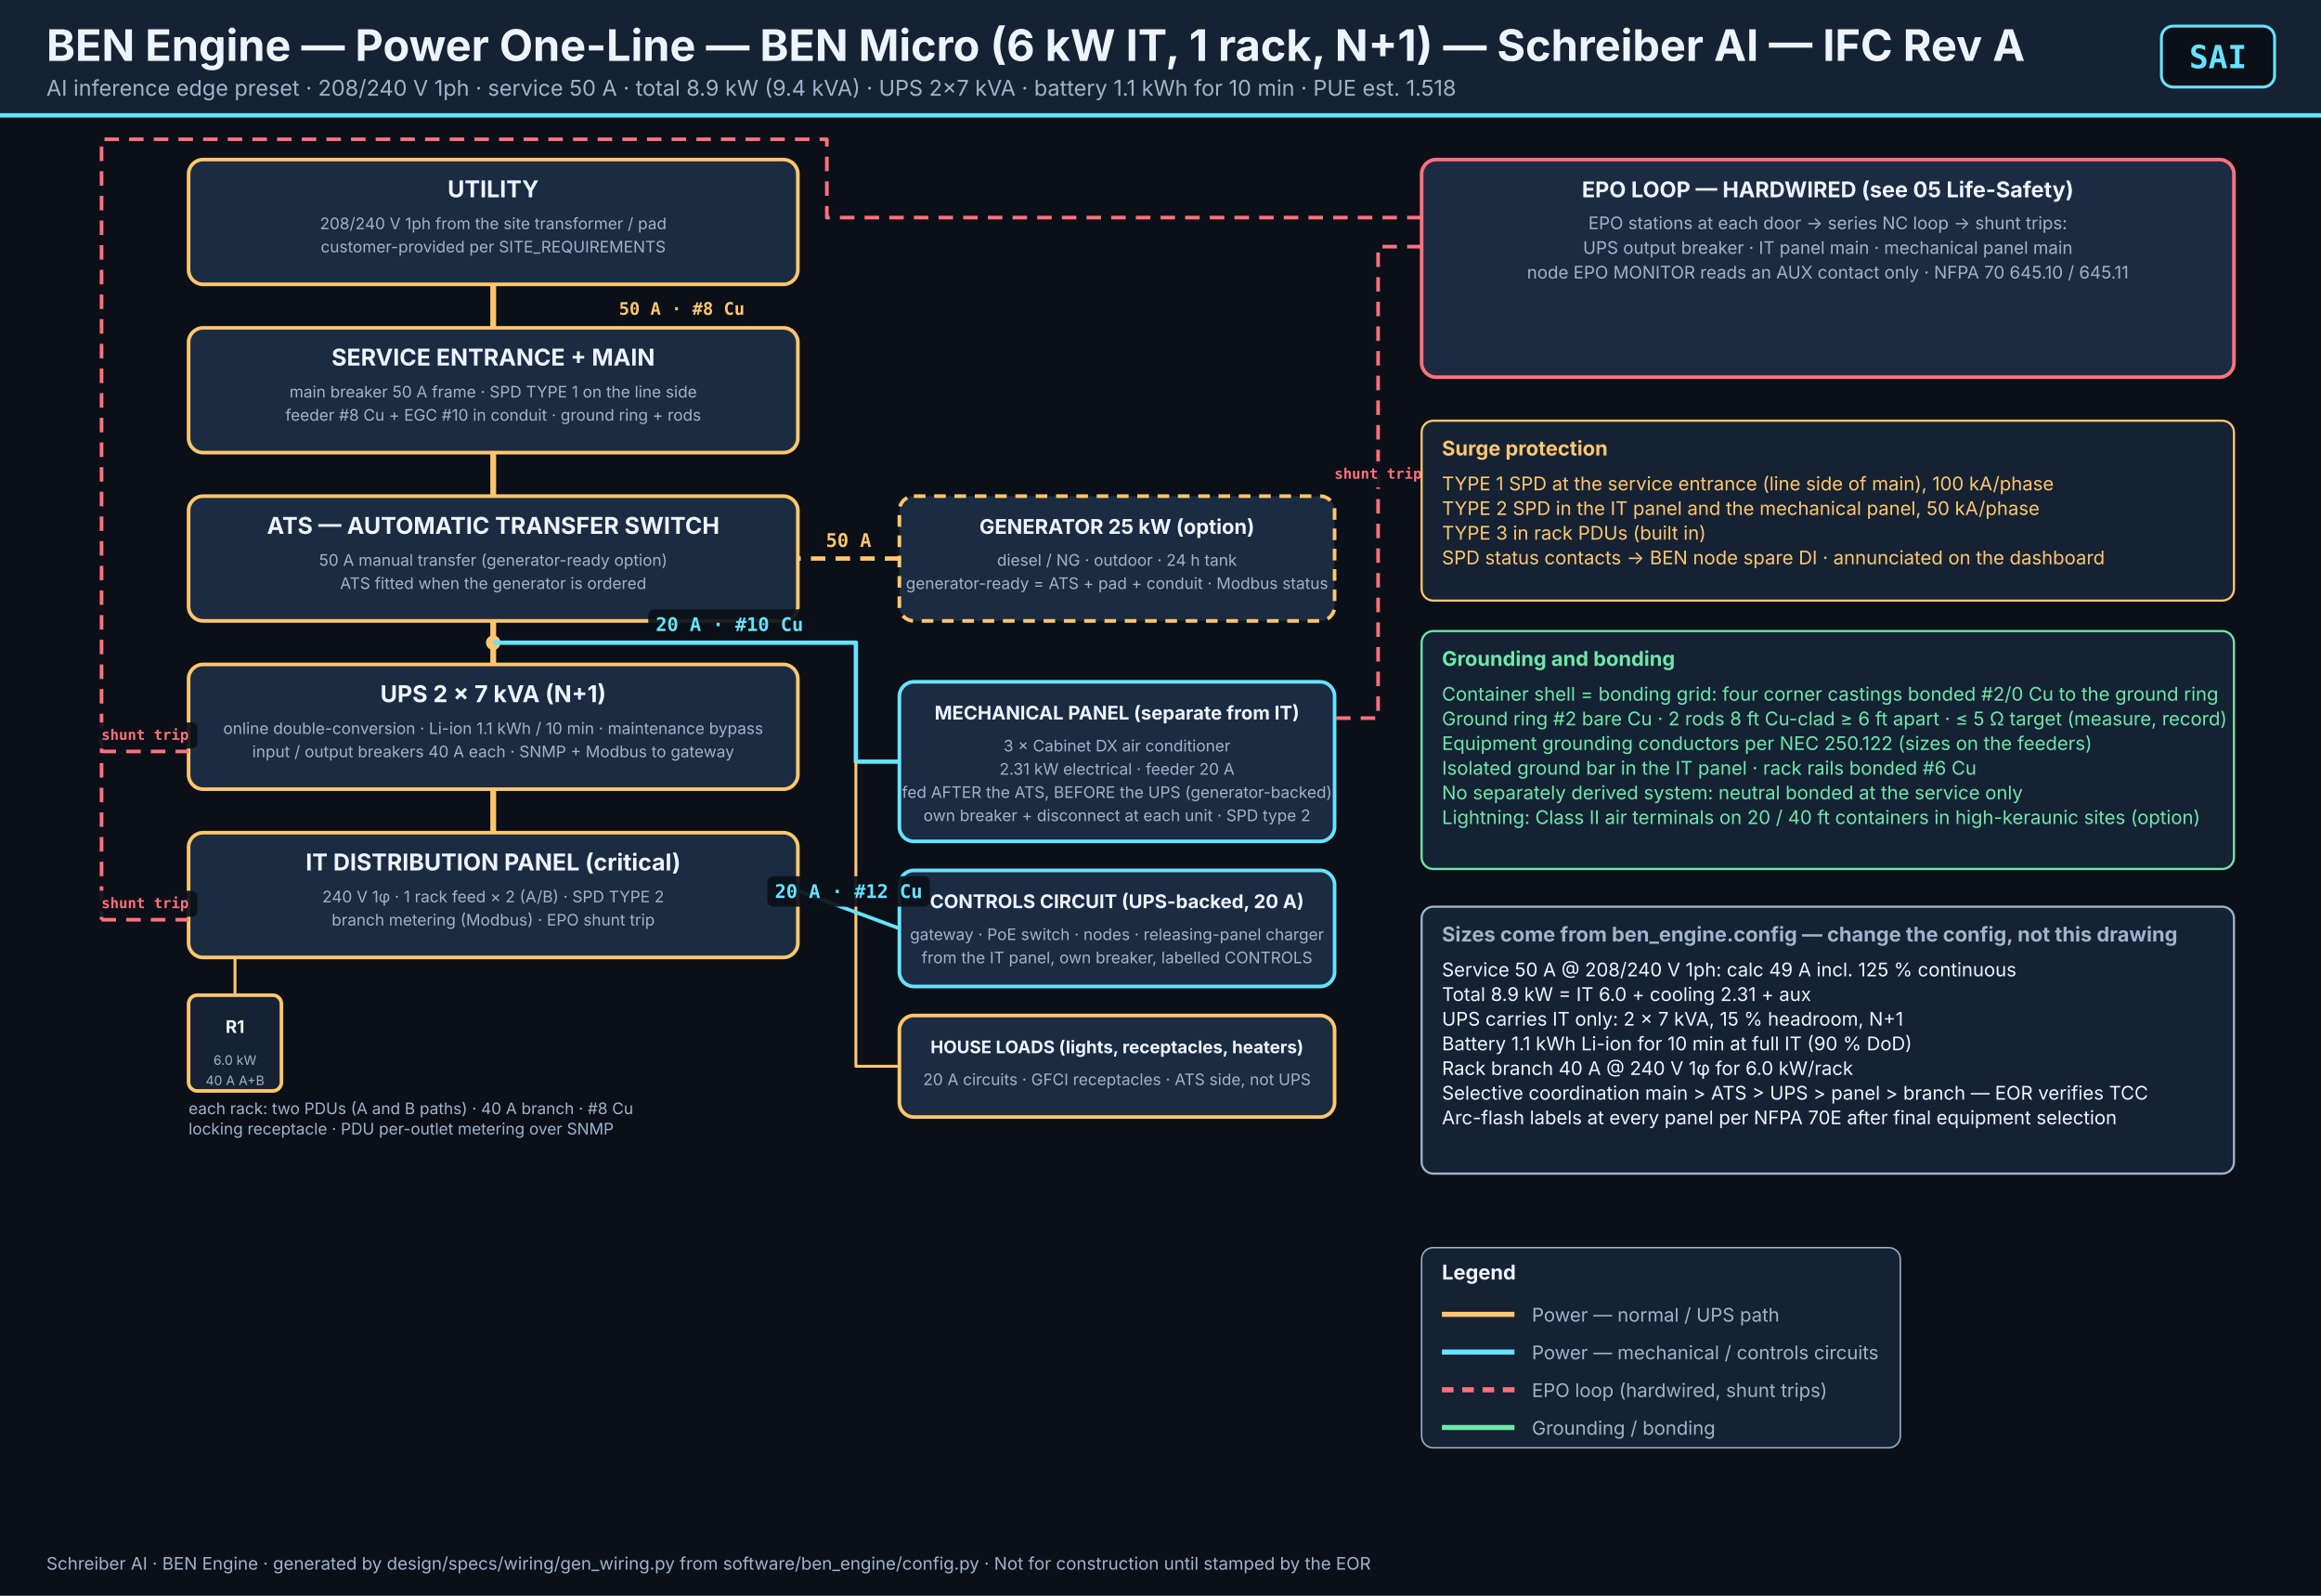
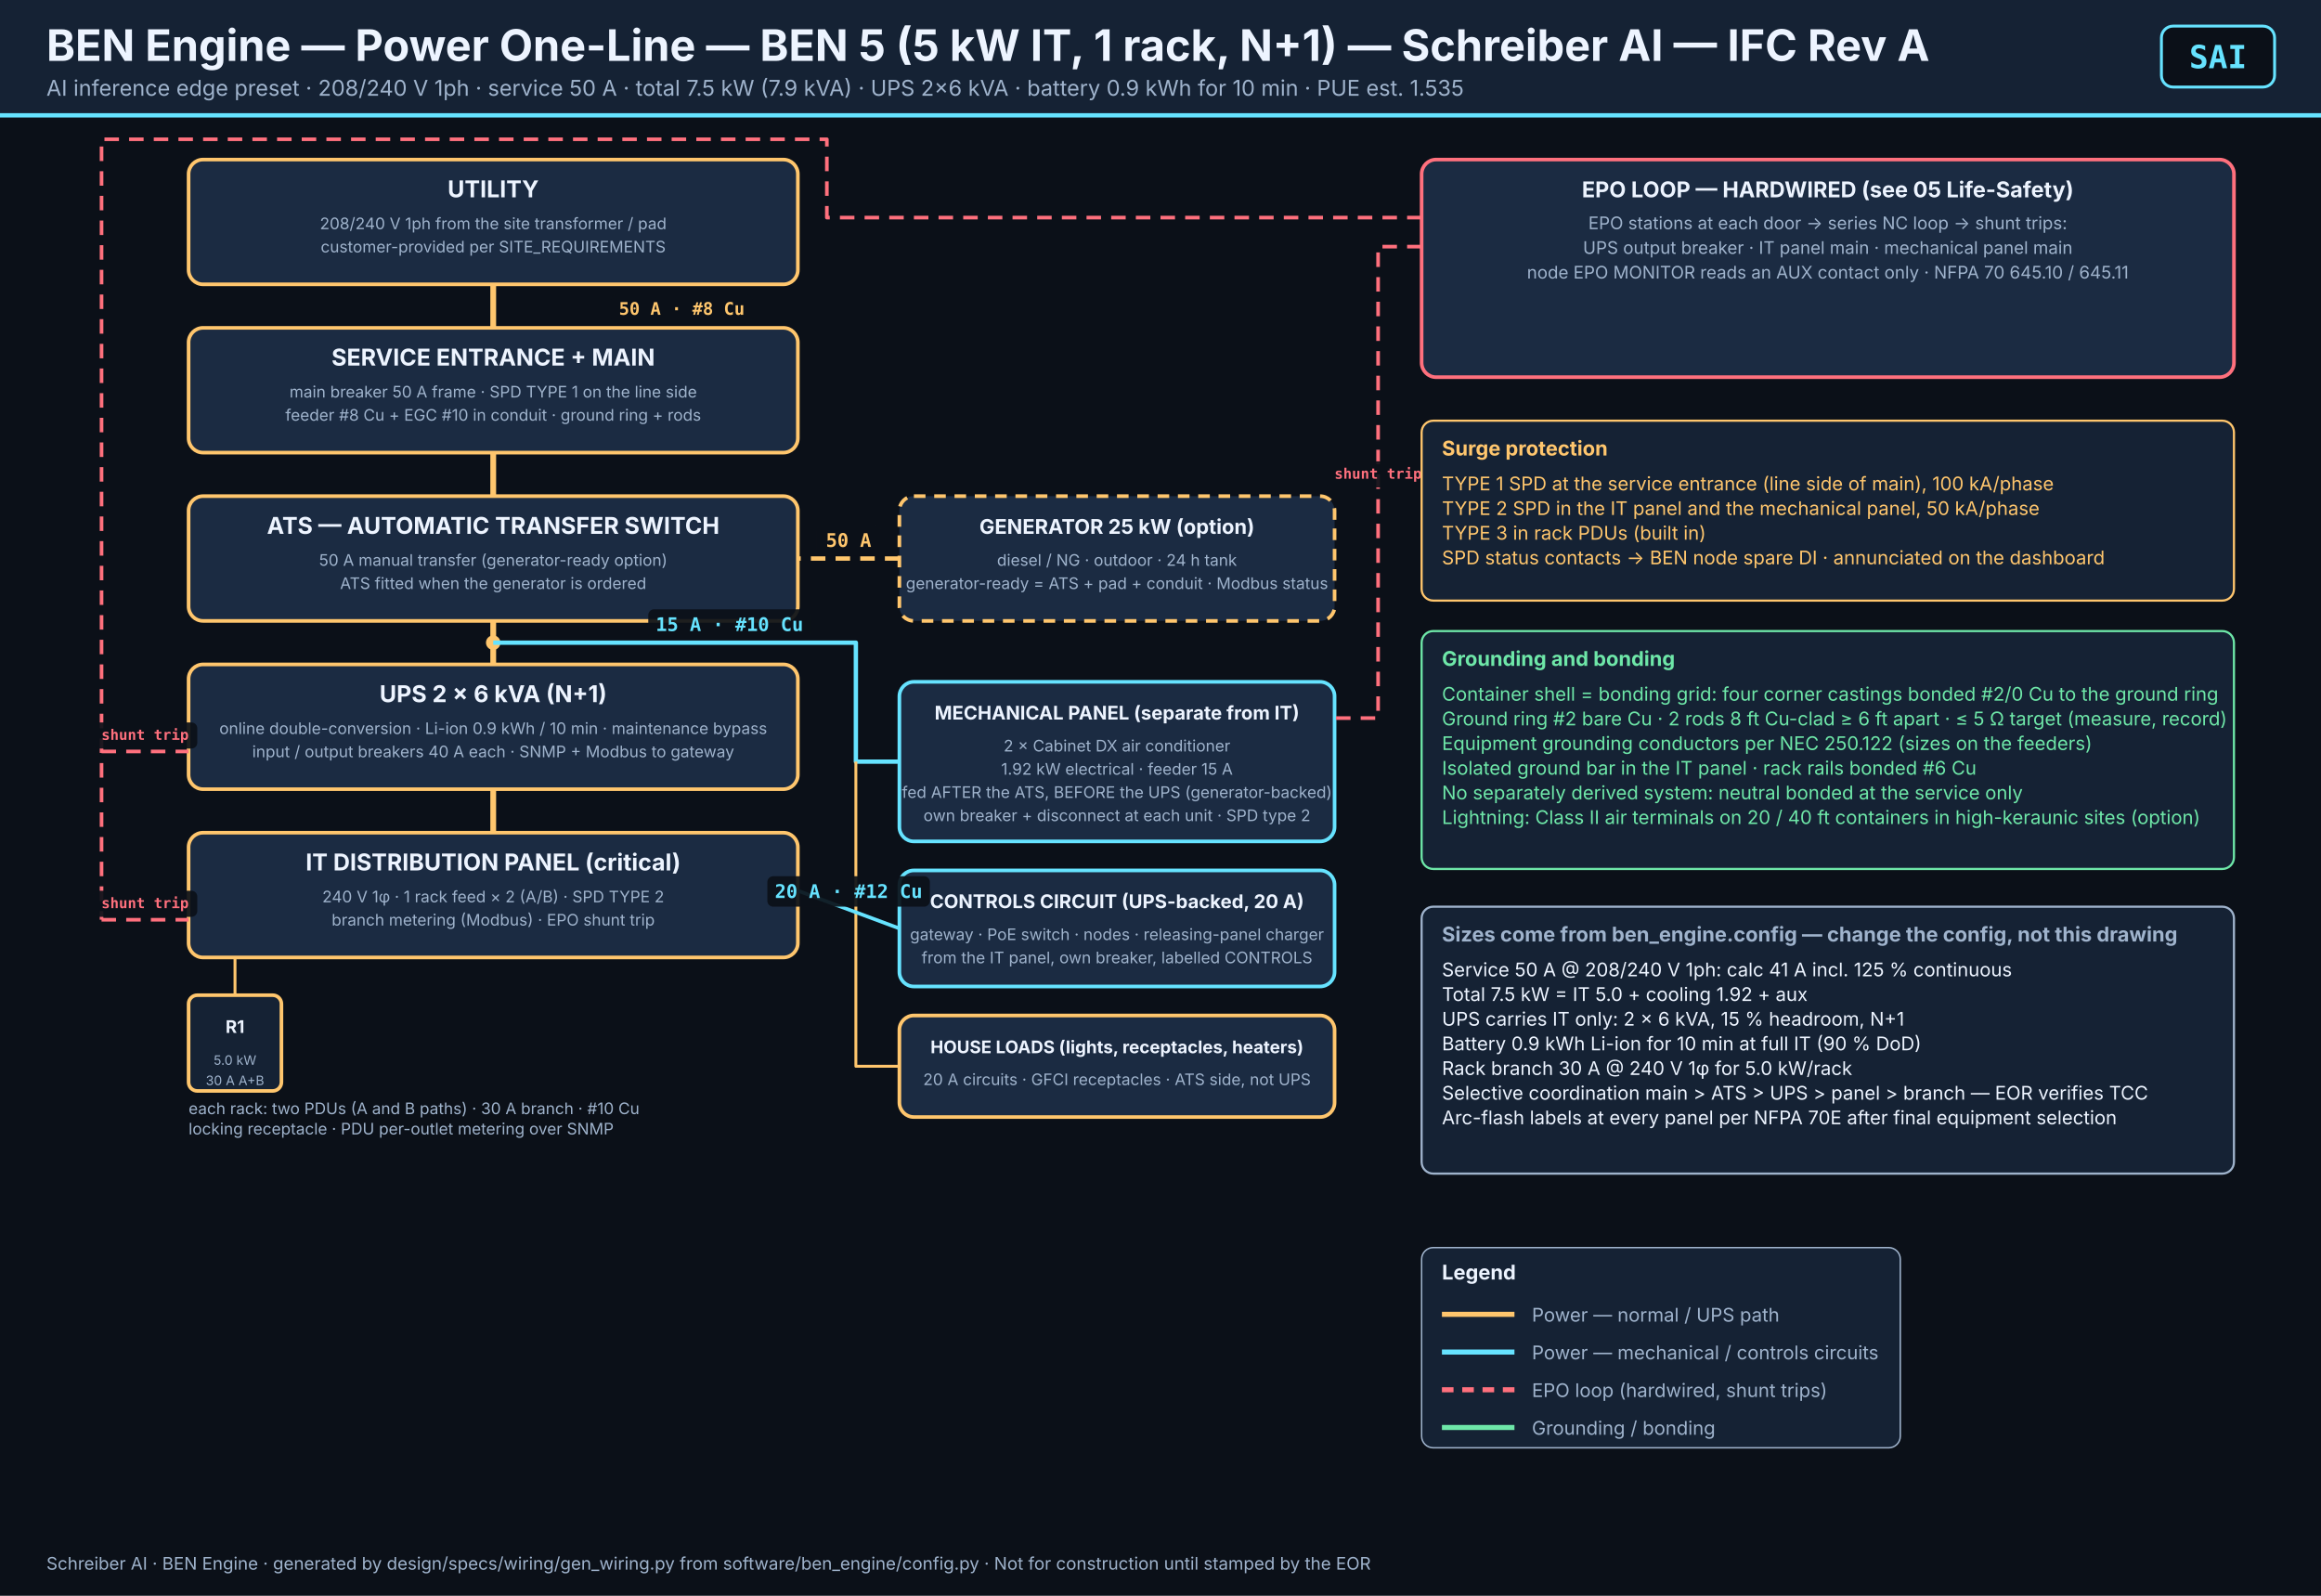
<svg xmlns="http://www.w3.org/2000/svg" viewBox="0 0 1600 1100" width="1600" height="1100" role="img" aria-label="03_power_one_line_micro.svg">
  <defs>
    <marker id="arr-66E3FF" viewBox="0 0 10 10" refX="9" refY="5" markerWidth="7" markerHeight="7" orient="auto-start-reverse">
      <path d="M0,0 L10,5 L0,10 z" fill="#66E3FF" />
    </marker>
    <marker id="arr-FFC66D" viewBox="0 0 10 10" refX="9" refY="5" markerWidth="7" markerHeight="7" orient="auto-start-reverse">
      <path d="M0,0 L10,5 L0,10 z" fill="#FFC66D" />
    </marker>
    <marker id="arr-FF707D" viewBox="0 0 10 10" refX="9" refY="5" markerWidth="7" markerHeight="7" orient="auto-start-reverse">
      <path d="M0,0 L10,5 L0,10 z" fill="#FF707D" />
    </marker>
    <marker id="arr-6EE7A8" viewBox="0 0 10 10" refX="9" refY="5" markerWidth="7" markerHeight="7" orient="auto-start-reverse">
      <path d="M0,0 L10,5 L0,10 z" fill="#6EE7A8" />
    </marker>
    <marker id="arr-9FB3CC" viewBox="0 0 10 10" refX="9" refY="5" markerWidth="7" markerHeight="7" orient="auto-start-reverse">
      <path d="M0,0 L10,5 L0,10 z" fill="#9FB3CC" />
    </marker>
  </defs>
  <rect width="1600" height="1100" fill="#0B1018" />
  <rect x="0" y="0" width="1600" height="78" fill="#152234" />
  <rect x="0" y="78" width="1600" height="3" fill="#66E3FF" />
-   <text x="32" y="42" font-family="'Inter','Segoe UI',system-ui,sans-serif" font-size="30" font-weight="700" fill="#EDF4FF" text-anchor="start">BEN Engine — Power One-Line — BEN Micro (6 kW IT, 1 rack, N+1) — Schreiber AI — IFC Rev A</text>
-   <text x="32" y="66" font-family="'Inter','Segoe UI',system-ui,sans-serif" font-size="15" font-weight="400" fill="#9FB3CC" text-anchor="start">AI inference edge preset · 208/240 V 1ph · service 50 A · total 8.9 kW (9.4 kVA) · UPS 2×7 kVA · battery 1.1 kWh for 10 min · PUE est. 1.518</text>
+   <text x="32" y="42" font-family="'Inter','Segoe UI',system-ui,sans-serif" font-size="30" font-weight="700" fill="#EDF4FF" text-anchor="start">BEN Engine — Power One-Line — BEN 5 (5 kW IT, 1 rack, N+1) — Schreiber AI — IFC Rev A</text>
+   <text x="32" y="66" font-family="'Inter','Segoe UI',system-ui,sans-serif" font-size="15" font-weight="400" fill="#9FB3CC" text-anchor="start">AI inference edge preset · 208/240 V 1ph · service 50 A · total 7.5 kW (7.9 kVA) · UPS 2×6 kVA · battery 0.9 kWh for 10 min · PUE est. 1.535</text>
  <rect x="1490" y="18" width="78" height="42" rx="8" fill="#0B1018" stroke="#66E3FF" stroke-width="2" />
  <text x="1529" y="47" font-family="'JetBrains Mono',Consolas,monospace" font-size="22" font-weight="800" fill="#66E3FF" text-anchor="middle">SAI</text>
  <rect x="130" y="110" width="420" height="86" rx="10" fill="#1B2B42" stroke="#FFC66D" stroke-width="2.5" />
  <text x="340.0" y="136" font-family="'Inter','Segoe UI',system-ui,sans-serif" font-size="16" font-weight="700" fill="#EDF4FF" text-anchor="middle">UTILITY</text>
  <text x="340.0" y="158" font-family="'Inter','Segoe UI',system-ui,sans-serif" font-size="11" font-weight="400" fill="#9FB3CC" text-anchor="middle">208/240 V 1ph from the site transformer / pad</text>
  <text x="340.0" y="174" font-family="'Inter','Segoe UI',system-ui,sans-serif" font-size="11" font-weight="400" fill="#9FB3CC" text-anchor="middle">customer-provided per SITE_REQUIREMENTS</text>
  <rect x="130" y="226" width="420" height="86" rx="10" fill="#1B2B42" stroke="#FFC66D" stroke-width="2.5" />
  <text x="340.0" y="252" font-family="'Inter','Segoe UI',system-ui,sans-serif" font-size="16" font-weight="700" fill="#EDF4FF" text-anchor="middle">SERVICE ENTRANCE + MAIN</text>
  <text x="340.0" y="274" font-family="'Inter','Segoe UI',system-ui,sans-serif" font-size="11" font-weight="400" fill="#9FB3CC" text-anchor="middle">main breaker 50 A frame · SPD TYPE 1 on the line side</text>
  <text x="340.0" y="290" font-family="'Inter','Segoe UI',system-ui,sans-serif" font-size="11" font-weight="400" fill="#9FB3CC" text-anchor="middle">feeder #8 Cu + EGC #10 in conduit · ground ring + rods</text>
  <rect x="130" y="342" width="420" height="86" rx="10" fill="#1B2B42" stroke="#FFC66D" stroke-width="2.5" />
  <text x="340.0" y="368" font-family="'Inter','Segoe UI',system-ui,sans-serif" font-size="16" font-weight="700" fill="#EDF4FF" text-anchor="middle">ATS — AUTOMATIC TRANSFER SWITCH</text>
  <text x="340.0" y="390" font-family="'Inter','Segoe UI',system-ui,sans-serif" font-size="11" font-weight="400" fill="#9FB3CC" text-anchor="middle">50 A manual transfer (generator-ready option)</text>
  <text x="340.0" y="406" font-family="'Inter','Segoe UI',system-ui,sans-serif" font-size="11" font-weight="400" fill="#9FB3CC" text-anchor="middle">ATS fitted when the generator is ordered</text>
  <rect x="130" y="458" width="420" height="86" rx="10" fill="#1B2B42" stroke="#FFC66D" stroke-width="2.5" />
-   <text x="340.0" y="484" font-family="'Inter','Segoe UI',system-ui,sans-serif" font-size="16" font-weight="700" fill="#EDF4FF" text-anchor="middle">UPS  2 × 7 kVA  (N+1)</text>
-   <text x="340.0" y="506" font-family="'Inter','Segoe UI',system-ui,sans-serif" font-size="11" font-weight="400" fill="#9FB3CC" text-anchor="middle">online double-conversion · Li-ion 1.1 kWh / 10 min · maintenance bypass</text>
+   <text x="340.0" y="484" font-family="'Inter','Segoe UI',system-ui,sans-serif" font-size="16" font-weight="700" fill="#EDF4FF" text-anchor="middle">UPS  2 × 6 kVA  (N+1)</text>
+   <text x="340.0" y="506" font-family="'Inter','Segoe UI',system-ui,sans-serif" font-size="11" font-weight="400" fill="#9FB3CC" text-anchor="middle">online double-conversion · Li-ion 0.9 kWh / 10 min · maintenance bypass</text>
  <text x="340.0" y="522" font-family="'Inter','Segoe UI',system-ui,sans-serif" font-size="11" font-weight="400" fill="#9FB3CC" text-anchor="middle">input / output breakers 40 A each · SNMP + Modbus to gateway</text>
  <rect x="130" y="574" width="420" height="86" rx="10" fill="#1B2B42" stroke="#FFC66D" stroke-width="2.5" />
  <text x="340.0" y="600" font-family="'Inter','Segoe UI',system-ui,sans-serif" font-size="16" font-weight="700" fill="#EDF4FF" text-anchor="middle">IT DISTRIBUTION PANEL  (critical)</text>
  <text x="340.0" y="622" font-family="'Inter','Segoe UI',system-ui,sans-serif" font-size="11" font-weight="400" fill="#9FB3CC" text-anchor="middle">240 V 1φ · 1 rack feed × 2 (A/B) · SPD TYPE 2</text>
  <text x="340.0" y="638" font-family="'Inter','Segoe UI',system-ui,sans-serif" font-size="11" font-weight="400" fill="#9FB3CC" text-anchor="middle">branch metering (Modbus) · EPO shunt trip</text>
  <path d="M340,196 L340,226" fill="none" stroke="#FFC66D" stroke-width="4" stroke-linejoin="round" />
  <path d="M340,312 L340,342" fill="none" stroke="#FFC66D" stroke-width="4" stroke-linejoin="round" />
  <path d="M340,428 L340,458" fill="none" stroke="#FFC66D" stroke-width="4" stroke-linejoin="round" />
  <path d="M340,544 L340,574" fill="none" stroke="#FFC66D" stroke-width="4" stroke-linejoin="round" />
  <rect x="421.24" y="203" width="97.52" height="20" rx="4" fill="#0B1018" opacity="0.92" />
  <text x="470" y="217" font-family="'JetBrains Mono',Consolas,monospace" font-size="12" font-weight="600" fill="#FFC66D" text-anchor="middle">50 A · #8 Cu</text>
  <rect x="130" y="686" width="64" height="66" rx="6" fill="#152234" stroke="#FFC66D" stroke-width="2.5" />
  <text x="162.0" y="712" font-family="'Inter','Segoe UI',system-ui,sans-serif" font-size="12" font-weight="700" fill="#EDF4FF" text-anchor="middle">R1</text>
-   <text x="162.0" y="734" font-family="'Inter','Segoe UI',system-ui,sans-serif" font-size="9" font-weight="400" fill="#9FB3CC" text-anchor="middle">6.0 kW</text>
-   <text x="162.0" y="748" font-family="'Inter','Segoe UI',system-ui,sans-serif" font-size="9" font-weight="400" fill="#9FB3CC" text-anchor="middle">40 A A+B</text>
+   <text x="162.0" y="734" font-family="'Inter','Segoe UI',system-ui,sans-serif" font-size="9" font-weight="400" fill="#9FB3CC" text-anchor="middle">5.0 kW</text>
+   <text x="162.0" y="748" font-family="'Inter','Segoe UI',system-ui,sans-serif" font-size="9" font-weight="400" fill="#9FB3CC" text-anchor="middle">30 A A+B</text>
  <path d="M162.0,660 L162.0,686" fill="none" stroke="#FFC66D" stroke-width="2" stroke-linejoin="round" />
-   <text x="130" y="768" font-family="'Inter','Segoe UI',system-ui,sans-serif" font-size="11" font-weight="400" fill="#9FB3CC" text-anchor="start">each rack: two PDUs (A and B paths) · 40 A branch · #8 Cu</text>
+   <text x="130" y="768" font-family="'Inter','Segoe UI',system-ui,sans-serif" font-size="11" font-weight="400" fill="#9FB3CC" text-anchor="start">each rack: two PDUs (A and B paths) · 30 A branch · #10 Cu</text>
  <text x="130" y="782" font-family="'Inter','Segoe UI',system-ui,sans-serif" font-size="11" font-weight="400" fill="#9FB3CC" text-anchor="start">locking receptacle · PDU per-outlet metering over SNMP</text>
  <rect x="620" y="342" width="300" height="86" rx="10" fill="#1B2B42" stroke="#FFC66D" stroke-width="2.5" stroke-dasharray="8 6" />
  <text x="770.0" y="368" font-family="'Inter','Segoe UI',system-ui,sans-serif" font-size="14" font-weight="700" fill="#EDF4FF" text-anchor="middle">GENERATOR  25 kW  (option)</text>
  <text x="770.0" y="390" font-family="'Inter','Segoe UI',system-ui,sans-serif" font-size="11" font-weight="400" fill="#9FB3CC" text-anchor="middle">diesel / NG · outdoor · 24 h tank</text>
  <text x="770.0" y="406" font-family="'Inter','Segoe UI',system-ui,sans-serif" font-size="11" font-weight="400" fill="#9FB3CC" text-anchor="middle">generator-ready = ATS + pad + conduit · Modbus status</text>
  <path d="M620,385 L550,385" fill="none" stroke="#FFC66D" stroke-width="3" stroke-linejoin="round" stroke-dasharray="10 7" />
  <rect x="562.92" y="362.0" width="44.16" height="21" rx="4" fill="#0B1018" opacity="0.92" />
  <text x="585.0" y="377.0" font-family="'JetBrains Mono',Consolas,monospace" font-size="13" font-weight="600" fill="#FFC66D" text-anchor="middle">50 A</text>
  <circle cx="340" cy="443" r="5" fill="#FFC66D" />
  <path d="M340,443 L590,443 L590,525 L620,525" fill="none" stroke="#66E3FF" stroke-width="3" stroke-linejoin="round" />
  <rect x="446.89" y="420.0" width="112.02" height="21" rx="4" fill="#0B1018" opacity="0.92" />
-   <text x="502.9" y="435.0" font-family="'JetBrains Mono',Consolas,monospace" font-size="13" font-weight="600" fill="#66E3FF" text-anchor="middle">20 A · #10 Cu</text>
+   <text x="502.9" y="435.0" font-family="'JetBrains Mono',Consolas,monospace" font-size="13" font-weight="600" fill="#66E3FF" text-anchor="middle">15 A · #10 Cu</text>
  <rect x="620" y="470" width="300" height="110" rx="10" fill="#1B2B42" stroke="#66E3FF" stroke-width="2.5" />
  <text x="770.0" y="496" font-family="'Inter','Segoe UI',system-ui,sans-serif" font-size="13" font-weight="700" fill="#EDF4FF" text-anchor="middle">MECHANICAL PANEL  (separate from IT)</text>
-   <text x="770.0" y="518" font-family="'Inter','Segoe UI',system-ui,sans-serif" font-size="11" font-weight="400" fill="#9FB3CC" text-anchor="middle">3 × Cabinet DX air conditioner</text>
-   <text x="770.0" y="534" font-family="'Inter','Segoe UI',system-ui,sans-serif" font-size="11" font-weight="400" fill="#9FB3CC" text-anchor="middle">2.31 kW electrical · feeder 20 A</text>
+   <text x="770.0" y="518" font-family="'Inter','Segoe UI',system-ui,sans-serif" font-size="11" font-weight="400" fill="#9FB3CC" text-anchor="middle">2 × Cabinet DX air conditioner</text>
+   <text x="770.0" y="534" font-family="'Inter','Segoe UI',system-ui,sans-serif" font-size="11" font-weight="400" fill="#9FB3CC" text-anchor="middle">1.92 kW electrical · feeder 15 A</text>
  <text x="770.0" y="550" font-family="'Inter','Segoe UI',system-ui,sans-serif" font-size="11" font-weight="400" fill="#9FB3CC" text-anchor="middle">fed AFTER the ATS, BEFORE the UPS (generator-backed)</text>
  <text x="770.0" y="566" font-family="'Inter','Segoe UI',system-ui,sans-serif" font-size="11" font-weight="400" fill="#9FB3CC" text-anchor="middle">own breaker + disconnect at each unit · SPD type 2</text>
  <path d="M590,525 L590,735 L620,735" fill="none" stroke="#FFC66D" stroke-width="2" stroke-linejoin="round" />
  <rect x="620" y="700" width="300" height="70" rx="10" fill="#1B2B42" stroke="#FFC66D" stroke-width="2.5" />
  <text x="770.0" y="726" font-family="'Inter','Segoe UI',system-ui,sans-serif" font-size="12" font-weight="700" fill="#EDF4FF" text-anchor="middle">HOUSE LOADS  (lights, receptacles, heaters)</text>
  <text x="770.0" y="748" font-family="'Inter','Segoe UI',system-ui,sans-serif" font-size="11" font-weight="400" fill="#9FB3CC" text-anchor="middle">20 A circuits · GFCI receptacles · ATS side, not UPS</text>
  <rect x="620" y="600" width="300" height="80" rx="10" fill="#1B2B42" stroke="#66E3FF" stroke-width="2.5" />
  <text x="770.0" y="626" font-family="'Inter','Segoe UI',system-ui,sans-serif" font-size="13" font-weight="700" fill="#EDF4FF" text-anchor="middle">CONTROLS CIRCUIT  (UPS-backed, 20 A)</text>
  <text x="770.0" y="648" font-family="'Inter','Segoe UI',system-ui,sans-serif" font-size="11" font-weight="400" fill="#9FB3CC" text-anchor="middle">gateway · PoE switch · nodes · releasing-panel charger</text>
  <text x="770.0" y="664" font-family="'Inter','Segoe UI',system-ui,sans-serif" font-size="11" font-weight="400" fill="#9FB3CC" text-anchor="middle">from the IT panel, own breaker, labelled CONTROLS</text>
  <path d="M550,614 L620,640" fill="none" stroke="#66E3FF" stroke-width="2.5" stroke-linejoin="round" />
  <rect x="528.99" y="604.0" width="112.02" height="21" rx="4" fill="#0B1018" opacity="0.92" />
  <text x="585.0" y="619.0" font-family="'JetBrains Mono',Consolas,monospace" font-size="13" font-weight="600" fill="#66E3FF" text-anchor="middle">20 A · #12 Cu</text>
  <rect x="980" y="110" width="560" height="150" rx="10" fill="#1B2B42" stroke="#FF707D" stroke-width="2.5" />
  <text x="1260.0" y="136" font-family="'Inter','Segoe UI',system-ui,sans-serif" font-size="15" font-weight="700" fill="#EDF4FF" text-anchor="middle">EPO LOOP — HARDWIRED (see 05 Life-Safety)</text>
  <text x="1260.0" y="158" font-family="'Inter','Segoe UI',system-ui,sans-serif" font-size="12" font-weight="400" fill="#9FB3CC" text-anchor="middle">EPO stations at each door → series NC loop → shunt trips:</text>
  <text x="1260.0" y="175" font-family="'Inter','Segoe UI',system-ui,sans-serif" font-size="12" font-weight="400" fill="#9FB3CC" text-anchor="middle">UPS output breaker · IT panel main · mechanical panel main</text>
  <text x="1260.0" y="192" font-family="'Inter','Segoe UI',system-ui,sans-serif" font-size="12" font-weight="400" fill="#9FB3CC" text-anchor="middle">node EPO MONITOR reads an AUX contact only · NFPA 70 645.10 / 645.11</text>
  <path d="M980,150 L570,150 L570,96 L70,96 L70,634" fill="none" stroke="#FF707D" stroke-width="2.5" stroke-linejoin="round" stroke-dasharray="10 7" />
  <path d="M70,518 L130,518" fill="none" stroke="#FF707D" stroke-width="2.5" stroke-linejoin="round" stroke-dasharray="10 7" />
  <rect x="64.0" y="498" width="72.0" height="18" rx="4" fill="#0B1018" opacity="0.92" />
  <text x="100" y="510" font-family="'JetBrains Mono',Consolas,monospace" font-size="10" font-weight="600" fill="#FF707D" text-anchor="middle">shunt trip</text>
  <path d="M70,634 L130,634" fill="none" stroke="#FF707D" stroke-width="2.5" stroke-linejoin="round" stroke-dasharray="10 7" />
  <rect x="64.0" y="614" width="72.0" height="18" rx="4" fill="#0B1018" opacity="0.92" />
  <text x="100" y="626" font-family="'JetBrains Mono',Consolas,monospace" font-size="10" font-weight="600" fill="#FF707D" text-anchor="middle">shunt trip</text>
  <path d="M980,170 L950,170 L950,495 L920,495" fill="none" stroke="#FF707D" stroke-width="2.5" stroke-linejoin="round" stroke-dasharray="10 7" />
  <rect x="914.0" y="318" width="72.0" height="18" rx="4" fill="#0B1018" opacity="0.92" />
  <text x="950" y="330" font-family="'JetBrains Mono',Consolas,monospace" font-size="10" font-weight="600" fill="#FF707D" text-anchor="middle">shunt trip</text>
  <rect x="980" y="290" width="560" height="124" rx="8" fill="#152234" stroke="#FFC66D" stroke-width="1.5" />
  <text x="994" y="314" font-family="'Inter','Segoe UI',system-ui,sans-serif" font-size="14" font-weight="700" fill="#FFC66D" text-anchor="start">Surge protection</text>
  <text x="994" y="338" font-family="'Inter','Segoe UI',system-ui,sans-serif" font-size="13" font-weight="400" fill="#FFC66D" text-anchor="start">TYPE 1 SPD at the service entrance (line side of main), 100 kA/phase</text>
  <text x="994" y="355" font-family="'Inter','Segoe UI',system-ui,sans-serif" font-size="13" font-weight="400" fill="#FFC66D" text-anchor="start">TYPE 2 SPD in the IT panel and the mechanical panel, 50 kA/phase</text>
  <text x="994" y="372" font-family="'Inter','Segoe UI',system-ui,sans-serif" font-size="13" font-weight="400" fill="#FFC66D" text-anchor="start">TYPE 3 in rack PDUs (built in)</text>
  <text x="994" y="389" font-family="'Inter','Segoe UI',system-ui,sans-serif" font-size="13" font-weight="400" fill="#FFC66D" text-anchor="start">SPD status contacts → BEN node spare DI · annunciated on the dashboard</text>
  <rect x="980" y="435" width="560" height="164" rx="8" fill="#152234" stroke="#6EE7A8" stroke-width="1.5" />
  <text x="994" y="459" font-family="'Inter','Segoe UI',system-ui,sans-serif" font-size="14" font-weight="700" fill="#6EE7A8" text-anchor="start">Grounding and bonding</text>
  <text x="994" y="483" font-family="'Inter','Segoe UI',system-ui,sans-serif" font-size="13" font-weight="400" fill="#6EE7A8" text-anchor="start">Container shell = bonding grid: four corner castings bonded #2/0 Cu to the ground ring</text>
  <text x="994" y="500" font-family="'Inter','Segoe UI',system-ui,sans-serif" font-size="13" font-weight="400" fill="#6EE7A8" text-anchor="start">Ground ring #2 bare Cu · 2 rods 8 ft Cu-clad ≥ 6 ft apart · ≤ 5 Ω target (measure, record)</text>
  <text x="994" y="517" font-family="'Inter','Segoe UI',system-ui,sans-serif" font-size="13" font-weight="400" fill="#6EE7A8" text-anchor="start">Equipment grounding conductors per NEC 250.122 (sizes on the feeders)</text>
  <text x="994" y="534" font-family="'Inter','Segoe UI',system-ui,sans-serif" font-size="13" font-weight="400" fill="#6EE7A8" text-anchor="start">Isolated ground bar in the IT panel · rack rails bonded #6 Cu</text>
  <text x="994" y="551" font-family="'Inter','Segoe UI',system-ui,sans-serif" font-size="13" font-weight="400" fill="#6EE7A8" text-anchor="start">No separately derived system: neutral bonded at the service only</text>
  <text x="994" y="568" font-family="'Inter','Segoe UI',system-ui,sans-serif" font-size="13" font-weight="400" fill="#6EE7A8" text-anchor="start">Lightning: Class II air terminals on 20 / 40 ft containers in high-keraunic sites (option)</text>
  <rect x="980" y="625" width="560" height="184" rx="8" fill="#152234" stroke="#9FB3CC" stroke-width="1.5" />
  <text x="994" y="649" font-family="'Inter','Segoe UI',system-ui,sans-serif" font-size="14" font-weight="700" fill="#9FB3CC" text-anchor="start">Sizes come from ben_engine.config — change the config, not this drawing</text>
-   <text x="994" y="673" font-family="'Inter','Segoe UI',system-ui,sans-serif" font-size="13" font-weight="400" fill="#EDF4FF" text-anchor="start">Service 50 A @ 208/240 V 1ph: calc 49 A incl. 125 % continuous</text>
-   <text x="994" y="690" font-family="'Inter','Segoe UI',system-ui,sans-serif" font-size="13" font-weight="400" fill="#EDF4FF" text-anchor="start">Total 8.9 kW = IT 6.0 + cooling 2.31 + aux</text>
-   <text x="994" y="707" font-family="'Inter','Segoe UI',system-ui,sans-serif" font-size="13" font-weight="400" fill="#EDF4FF" text-anchor="start">UPS carries IT only: 2 × 7 kVA, 15 % headroom, N+1</text>
-   <text x="994" y="724" font-family="'Inter','Segoe UI',system-ui,sans-serif" font-size="13" font-weight="400" fill="#EDF4FF" text-anchor="start">Battery 1.1 kWh Li-ion for 10 min at full IT (90 % DoD)</text>
-   <text x="994" y="741" font-family="'Inter','Segoe UI',system-ui,sans-serif" font-size="13" font-weight="400" fill="#EDF4FF" text-anchor="start">Rack branch 40 A @ 240 V 1φ for 6.0 kW/rack</text>
+   <text x="994" y="673" font-family="'Inter','Segoe UI',system-ui,sans-serif" font-size="13" font-weight="400" fill="#EDF4FF" text-anchor="start">Service 50 A @ 208/240 V 1ph: calc 41 A incl. 125 % continuous</text>
+   <text x="994" y="690" font-family="'Inter','Segoe UI',system-ui,sans-serif" font-size="13" font-weight="400" fill="#EDF4FF" text-anchor="start">Total 7.5 kW = IT 5.0 + cooling 1.92 + aux</text>
+   <text x="994" y="707" font-family="'Inter','Segoe UI',system-ui,sans-serif" font-size="13" font-weight="400" fill="#EDF4FF" text-anchor="start">UPS carries IT only: 2 × 6 kVA, 15 % headroom, N+1</text>
+   <text x="994" y="724" font-family="'Inter','Segoe UI',system-ui,sans-serif" font-size="13" font-weight="400" fill="#EDF4FF" text-anchor="start">Battery 0.9 kWh Li-ion for 10 min at full IT (90 % DoD)</text>
+   <text x="994" y="741" font-family="'Inter','Segoe UI',system-ui,sans-serif" font-size="13" font-weight="400" fill="#EDF4FF" text-anchor="start">Rack branch 30 A @ 240 V 1φ for 5.0 kW/rack</text>
  <text x="994" y="758" font-family="'Inter','Segoe UI',system-ui,sans-serif" font-size="13" font-weight="400" fill="#EDF4FF" text-anchor="start">Selective coordination main &gt; ATS &gt; UPS &gt; panel &gt; branch — EOR verifies TCC</text>
  <text x="994" y="775" font-family="'Inter','Segoe UI',system-ui,sans-serif" font-size="13" font-weight="400" fill="#EDF4FF" text-anchor="start">Arc-flash labels at every panel per NFPA 70E after final equipment selection</text>
  <rect x="980" y="860" width="330" height="138" rx="8" fill="#152234" stroke="#9FB3CC" stroke-width="1" />
  <text x="994" y="882" font-family="'Inter','Segoe UI',system-ui,sans-serif" font-size="14" font-weight="700" fill="#EDF4FF" text-anchor="start">Legend</text>
  <line x1="994" y1="906" x2="1044" y2="906" stroke="#FFC66D" stroke-width="3.5" />
  <text x="1056" y="911" font-family="'Inter','Segoe UI',system-ui,sans-serif" font-size="13" font-weight="400" fill="#9FB3CC" text-anchor="start">Power — normal / UPS path</text>
  <line x1="994" y1="932" x2="1044" y2="932" stroke="#66E3FF" stroke-width="3.5" />
  <text x="1056" y="937" font-family="'Inter','Segoe UI',system-ui,sans-serif" font-size="13" font-weight="400" fill="#9FB3CC" text-anchor="start">Power — mechanical / controls circuits</text>
  <line x1="994" y1="958" x2="1044" y2="958" stroke="#FF707D" stroke-width="3.5" stroke-dasharray="8 6" />
  <text x="1056" y="963" font-family="'Inter','Segoe UI',system-ui,sans-serif" font-size="13" font-weight="400" fill="#9FB3CC" text-anchor="start">EPO loop (hardwired, shunt trips)</text>
  <line x1="994" y1="984" x2="1044" y2="984" stroke="#6EE7A8" stroke-width="3.5" />
  <text x="1056" y="989" font-family="'Inter','Segoe UI',system-ui,sans-serif" font-size="13" font-weight="400" fill="#9FB3CC" text-anchor="start">Grounding / bonding</text>
  <text x="32" y="1082" font-family="'Inter','Segoe UI',system-ui,sans-serif" font-size="12" fill="#9FB3CC">Schreiber AI · BEN Engine · generated by design/specs/wiring/gen_wiring.py from software/ben_engine/config.py · Not for construction until stamped by the EOR</text>
</svg>
